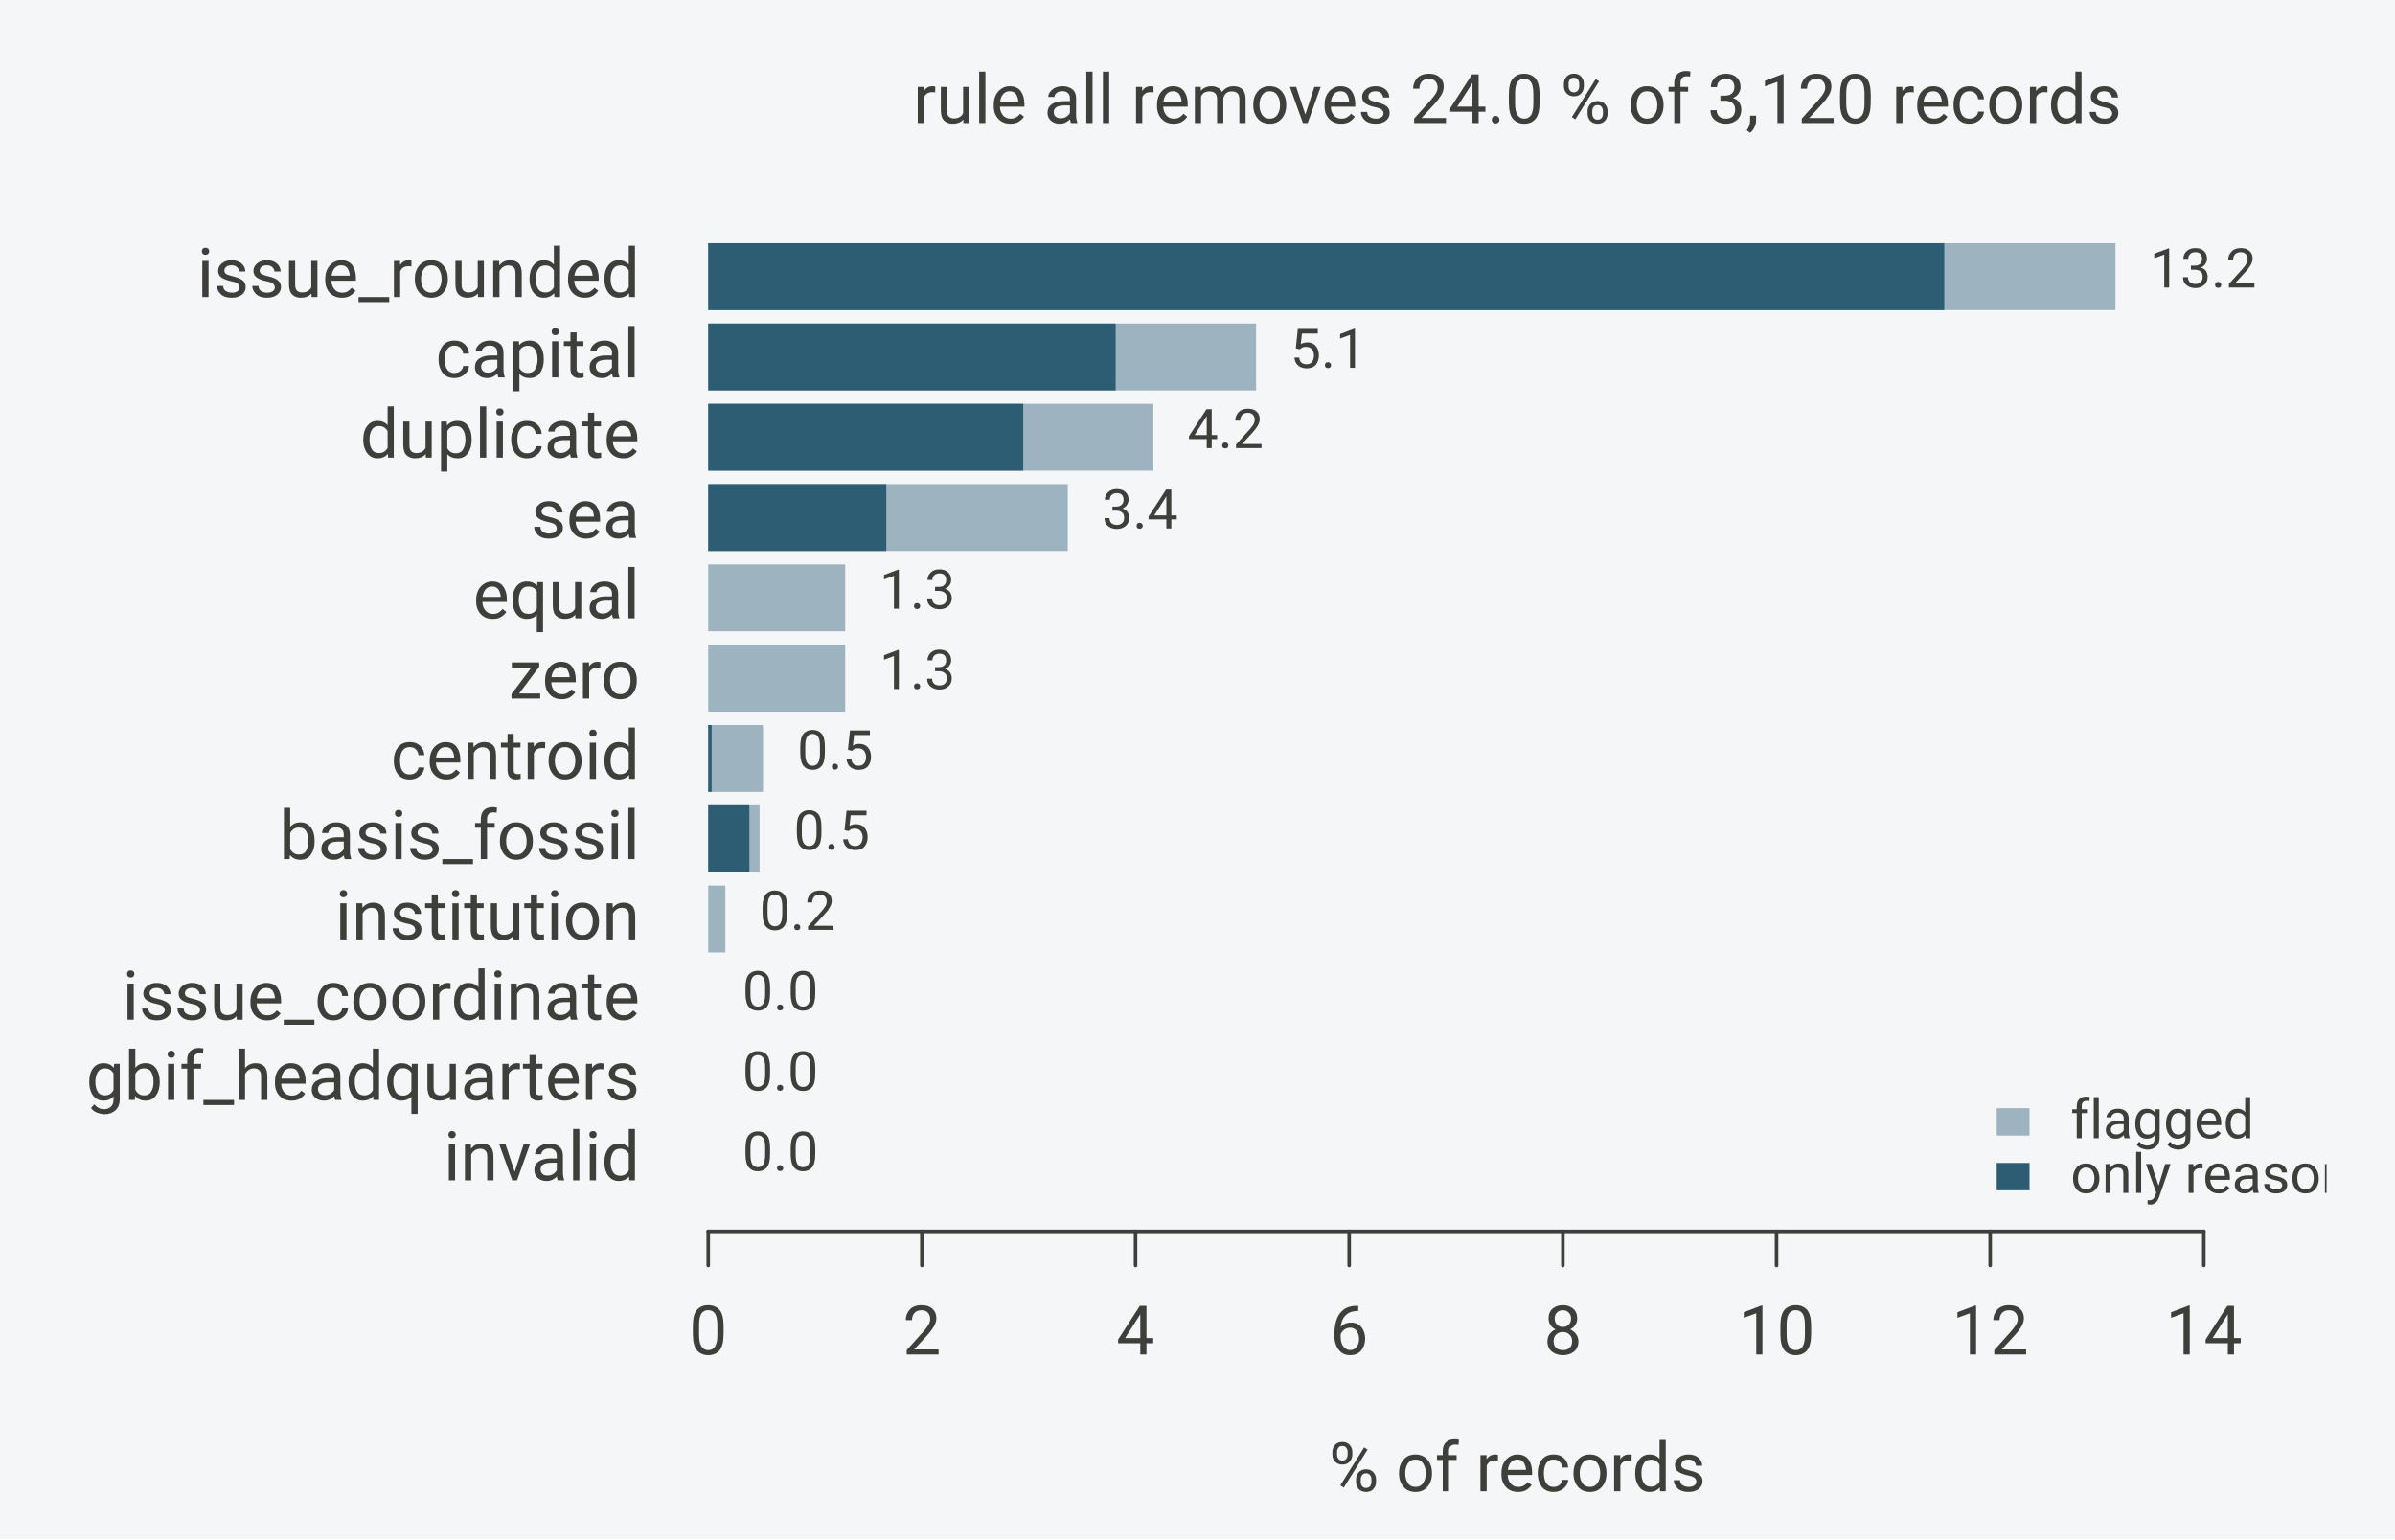
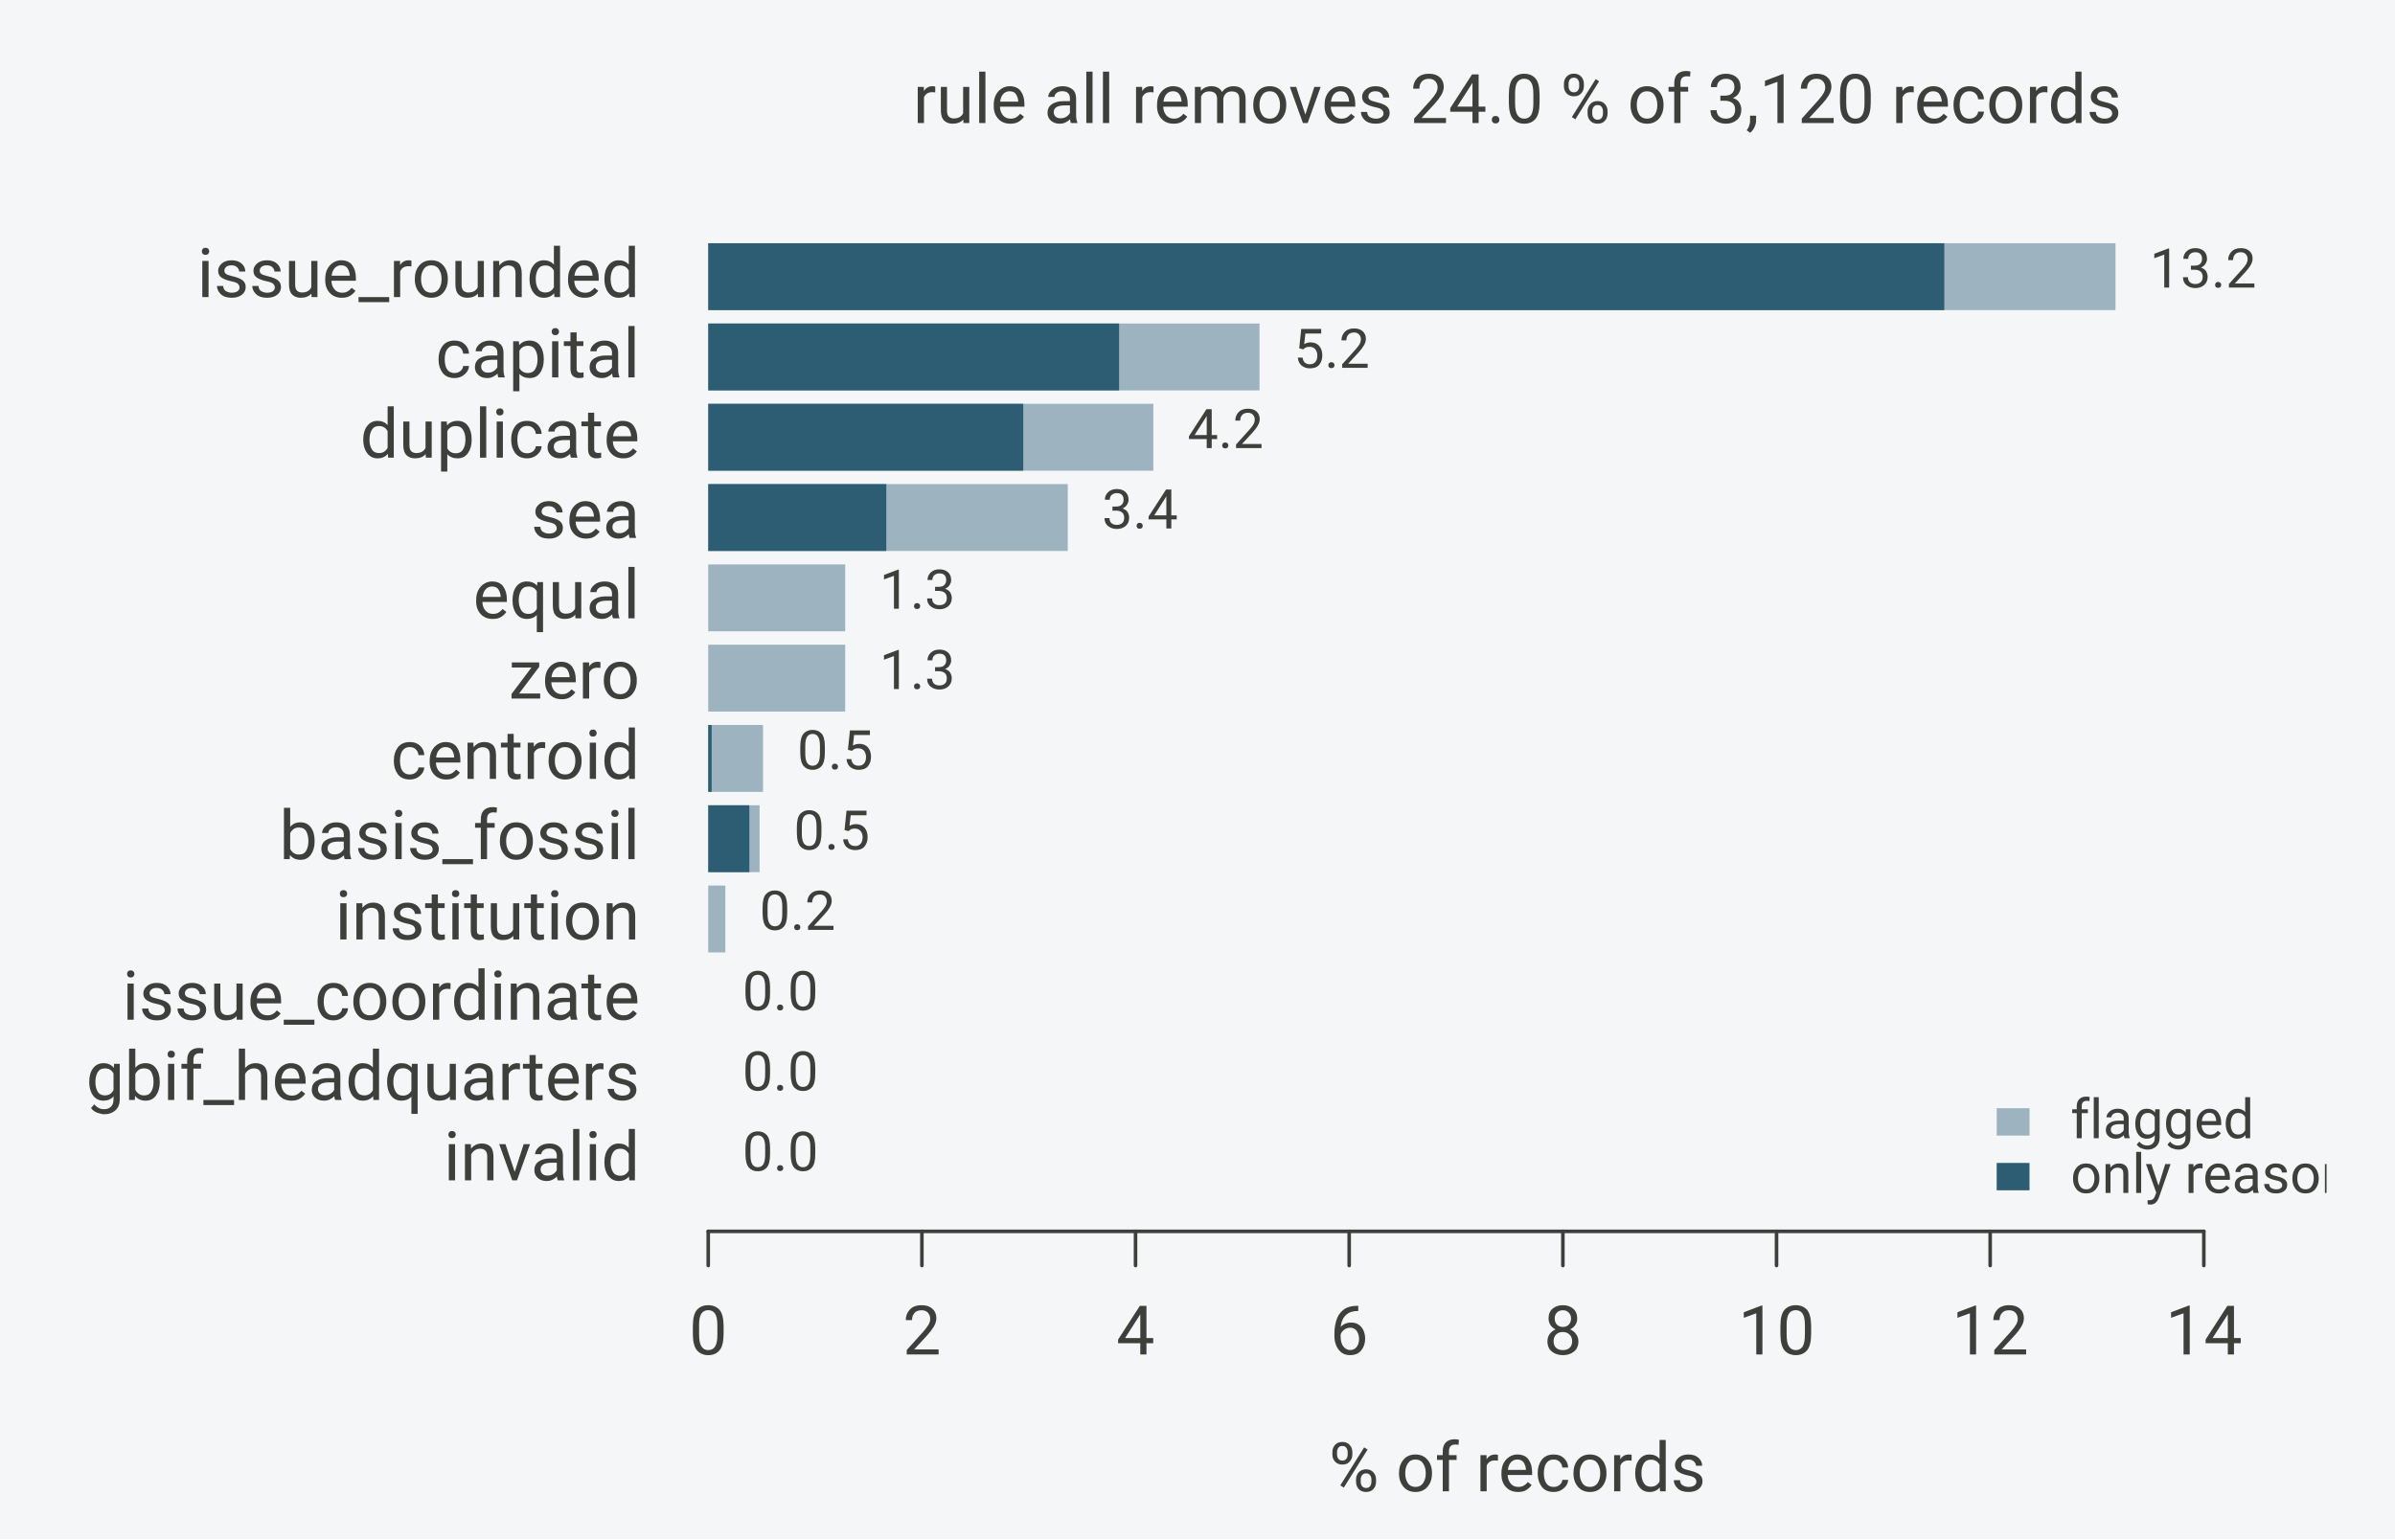
<svg xmlns="http://www.w3.org/2000/svg" width="504.00pt" height="324.00pt" viewBox="0 0 504.00 324.00">
  <g class="svglite">
    <defs>
      <style type="text/css">
    /* theme-aware-processed */
    .svglite line, .svglite polyline, .svglite polygon, .svglite path, .svglite circle {
      fill: none;
      stroke: #3E3F3A;
      stroke-linecap: round;
      stroke-linejoin: round;
      stroke-miterlimit: 10.00;
    }
    .svglite &gt; g &gt; rect {
      fill: none;
      stroke: #3E3F3A;
      stroke-linecap: round;
      stroke-linejoin: round;
      stroke-miterlimit: 10.00;
    }
    .svglite text {
      white-space: pre;
      fill: #3E3F3A;
    }
    .svglite g.glyphgroup path {
      fill: inherit;
      stroke: none;
    }
  </style>
    </defs>
    <rect width="100%" height="100%" style="stroke: none; fill: #F5F6F8;" />
    <defs>
      <clipPath id="cpMC4wMHw1MDQuMDB8MC4wMHwzMjQuMDA=">
        <rect x="0.00" y="0.00" width="504.00" height="324.00" />
      </clipPath>
    </defs>
    <g clip-path="url(#cpMC4wMHw1MDQuMDB8MC4wMHwzMjQuMDA=)">
      <rect x="149.04" y="237.12" width="0.00" height="14.08" style="stroke-width: 0.75; stroke: none; fill: #9DB4C0;" />
      <rect x="149.04" y="220.21" width="0.00" height="14.08" style="stroke-width: 0.75; stroke: none; fill: #9DB4C0;" />
      <rect x="149.04" y="203.31" width="0.00" height="14.08" style="stroke-width: 0.75; stroke: none; fill: #9DB4C0;" />
      <rect x="149.04" y="186.41" width="3.60" height="14.08" style="stroke-width: 0.75; stroke: none; fill: #9DB4C0;" />
      <rect x="149.04" y="169.51" width="10.81" height="14.08" style="stroke-width: 0.75; stroke: none; fill: #9DB4C0;" />
      <rect x="149.04" y="152.61" width="11.53" height="14.08" style="stroke-width: 0.75; stroke: none; fill: #9DB4C0;" />
      <rect x="149.04" y="135.71" width="28.82" height="14.08" style="stroke-width: 0.75; stroke: none; fill: #9DB4C0;" />
      <rect x="149.04" y="118.81" width="28.82" height="14.08" style="stroke-width: 0.75; stroke: none; fill: #9DB4C0;" />
      <rect x="149.04" y="101.90" width="75.66" height="14.08" style="stroke-width: 0.75; stroke: none; fill: #9DB4C0;" />
      <rect x="149.04" y="85.00" width="93.67" height="14.08" style="stroke-width: 0.75; stroke: none; fill: #9DB4C0;" />
-       <rect x="149.04" y="68.10" width="115.29" height="14.08" style="stroke-width: 0.75; stroke: none; fill: #9DB4C0;" />
+       <rect x="149.04" y="68.10" width="116.01" height="14.08" style="stroke-width: 0.75; stroke: none; fill: #9DB4C0;" />
      <rect x="149.04" y="51.20" width="296.14" height="14.08" style="stroke-width: 0.75; stroke: none; fill: #9DB4C0;" />
      <text x="134.64" y="248.46" text-anchor="end" style="font-size: 1.2em; font-family: &quot;Roboto&quot;, -apple-system, BlinkMacSystemFont, &quot;Segoe UI&quot;, system-ui, sans-serif;">invalid</text>
      <text x="134.64" y="231.55" text-anchor="end" style="font-size: 1.2em; font-family: &quot;Roboto&quot;, -apple-system, BlinkMacSystemFont, &quot;Segoe UI&quot;, system-ui, sans-serif;">gbif_headquarters</text>
      <text x="134.64" y="214.65" text-anchor="end" style="font-size: 1.2em; font-family: &quot;Roboto&quot;, -apple-system, BlinkMacSystemFont, &quot;Segoe UI&quot;, system-ui, sans-serif;">issue_coordinate</text>
      <text x="134.64" y="197.75" text-anchor="end" style="font-size: 1.2em; font-family: &quot;Roboto&quot;, -apple-system, BlinkMacSystemFont, &quot;Segoe UI&quot;, system-ui, sans-serif;">institution</text>
      <text x="134.64" y="180.85" text-anchor="end" style="font-size: 1.2em; font-family: &quot;Roboto&quot;, -apple-system, BlinkMacSystemFont, &quot;Segoe UI&quot;, system-ui, sans-serif;">basis_fossil</text>
      <text x="134.64" y="163.95" text-anchor="end" style="font-size: 1.2em; font-family: &quot;Roboto&quot;, -apple-system, BlinkMacSystemFont, &quot;Segoe UI&quot;, system-ui, sans-serif;">centroid</text>
      <text x="134.64" y="147.05" text-anchor="end" style="font-size: 1.2em; font-family: &quot;Roboto&quot;, -apple-system, BlinkMacSystemFont, &quot;Segoe UI&quot;, system-ui, sans-serif;">zero</text>
      <text x="134.64" y="130.15" text-anchor="end" style="font-size: 1.2em; font-family: &quot;Roboto&quot;, -apple-system, BlinkMacSystemFont, &quot;Segoe UI&quot;, system-ui, sans-serif;">equal</text>
      <text x="134.64" y="113.24" text-anchor="end" style="font-size: 1.2em; font-family: &quot;Roboto&quot;, -apple-system, BlinkMacSystemFont, &quot;Segoe UI&quot;, system-ui, sans-serif;">sea</text>
      <text x="134.64" y="96.34" text-anchor="end" style="font-size: 1.2em; font-family: &quot;Roboto&quot;, -apple-system, BlinkMacSystemFont, &quot;Segoe UI&quot;, system-ui, sans-serif;">duplicate</text>
      <text x="134.64" y="79.44" text-anchor="end" style="font-size: 1.2em; font-family: &quot;Roboto&quot;, -apple-system, BlinkMacSystemFont, &quot;Segoe UI&quot;, system-ui, sans-serif;">capital</text>
      <text x="134.64" y="62.54" text-anchor="end" style="font-size: 1.2em; font-family: &quot;Roboto&quot;, -apple-system, BlinkMacSystemFont, &quot;Segoe UI&quot;, system-ui, sans-serif;">issue_rounded</text>
      <text x="319.32" y="313.92" text-anchor="middle" style="font-size: 1.2em; font-family: &quot;Roboto&quot;, -apple-system, BlinkMacSystemFont, &quot;Segoe UI&quot;, system-ui, sans-serif;">% of records</text>
      <line x1="149.04" y1="259.20" x2="463.77" y2="259.20" style="stroke-width: 0.75;" />
      <line x1="149.04" y1="259.20" x2="149.04" y2="266.40" style="stroke-width: 0.75;" />
      <line x1="194.00" y1="259.20" x2="194.00" y2="266.40" style="stroke-width: 0.75;" />
      <line x1="238.96" y1="259.20" x2="238.96" y2="266.40" style="stroke-width: 0.75;" />
      <line x1="283.92" y1="259.20" x2="283.92" y2="266.40" style="stroke-width: 0.75;" />
      <line x1="328.89" y1="259.20" x2="328.89" y2="266.40" style="stroke-width: 0.75;" />
      <line x1="373.85" y1="259.20" x2="373.85" y2="266.40" style="stroke-width: 0.75;" />
      <line x1="418.81" y1="259.20" x2="418.81" y2="266.40" style="stroke-width: 0.75;" />
      <line x1="463.77" y1="259.20" x2="463.77" y2="266.40" style="stroke-width: 0.75;" />
      <text x="149.04" y="285.12" text-anchor="middle" style="font-size: 1.2em; font-family: &quot;Roboto&quot;, -apple-system, BlinkMacSystemFont, &quot;Segoe UI&quot;, system-ui, sans-serif;">0</text>
      <text x="194.00" y="285.12" text-anchor="middle" style="font-size: 1.2em; font-family: &quot;Roboto&quot;, -apple-system, BlinkMacSystemFont, &quot;Segoe UI&quot;, system-ui, sans-serif;">2</text>
      <text x="238.96" y="285.12" text-anchor="middle" style="font-size: 1.2em; font-family: &quot;Roboto&quot;, -apple-system, BlinkMacSystemFont, &quot;Segoe UI&quot;, system-ui, sans-serif;">4</text>
      <text x="283.92" y="285.12" text-anchor="middle" style="font-size: 1.2em; font-family: &quot;Roboto&quot;, -apple-system, BlinkMacSystemFont, &quot;Segoe UI&quot;, system-ui, sans-serif;">6</text>
      <text x="328.89" y="285.12" text-anchor="middle" style="font-size: 1.2em; font-family: &quot;Roboto&quot;, -apple-system, BlinkMacSystemFont, &quot;Segoe UI&quot;, system-ui, sans-serif;">8</text>
      <text x="373.85" y="285.12" text-anchor="middle" style="font-size: 1.2em; font-family: &quot;Roboto&quot;, -apple-system, BlinkMacSystemFont, &quot;Segoe UI&quot;, system-ui, sans-serif;">10</text>
      <text x="418.81" y="285.12" text-anchor="middle" style="font-size: 1.2em; font-family: &quot;Roboto&quot;, -apple-system, BlinkMacSystemFont, &quot;Segoe UI&quot;, system-ui, sans-serif;">12</text>
      <text x="463.77" y="285.12" text-anchor="middle" style="font-size: 1.2em; font-family: &quot;Roboto&quot;, -apple-system, BlinkMacSystemFont, &quot;Segoe UI&quot;, system-ui, sans-serif;">14</text>
      <rect x="149.04" y="237.12" width="0.00" height="14.08" style="stroke-width: 0.75; stroke: none; fill: #2C5D73;" />
      <rect x="149.04" y="220.21" width="0.00" height="14.08" style="stroke-width: 0.75; stroke: none; fill: #2C5D73;" />
      <rect x="149.04" y="203.31" width="0.00" height="14.08" style="stroke-width: 0.75; stroke: none; fill: #2C5D73;" />
      <rect x="149.04" y="186.41" width="0.00" height="14.08" style="stroke-width: 0.75; stroke: none; fill: #2C5D73;" />
      <rect x="149.04" y="169.51" width="8.65" height="14.08" style="stroke-width: 0.75; stroke: none; fill: #2C5D73;" />
      <rect x="149.04" y="152.61" width="0.72" height="14.08" style="stroke-width: 0.75; stroke: none; fill: #2C5D73;" />
      <rect x="149.04" y="135.71" width="0.00" height="14.08" style="stroke-width: 0.75; stroke: none; fill: #2C5D73;" />
      <rect x="149.04" y="118.81" width="0.00" height="14.08" style="stroke-width: 0.75; stroke: none; fill: #2C5D73;" />
      <rect x="149.04" y="101.90" width="37.47" height="14.08" style="stroke-width: 0.75; stroke: none; fill: #2C5D73;" />
      <rect x="149.04" y="85.00" width="66.29" height="14.08" style="stroke-width: 0.75; stroke: none; fill: #2C5D73;" />
-       <rect x="149.04" y="68.10" width="85.74" height="14.08" style="stroke-width: 0.75; stroke: none; fill: #2C5D73;" />
+       <rect x="149.04" y="68.10" width="86.46" height="14.08" style="stroke-width: 0.75; stroke: none; fill: #2C5D73;" />
      <rect x="149.04" y="51.20" width="260.11" height="14.08" style="stroke-width: 0.75; stroke: none; fill: #2C5D73;" />
      <text x="156.24" y="246.45" style="font-size: 0.96em; font-family: &quot;Roboto&quot;, -apple-system, BlinkMacSystemFont, &quot;Segoe UI&quot;, system-ui, sans-serif;">0.0</text>
      <text x="156.24" y="229.55" style="font-size: 0.96em; font-family: &quot;Roboto&quot;, -apple-system, BlinkMacSystemFont, &quot;Segoe UI&quot;, system-ui, sans-serif;">0.0</text>
      <text x="156.24" y="212.64" style="font-size: 0.96em; font-family: &quot;Roboto&quot;, -apple-system, BlinkMacSystemFont, &quot;Segoe UI&quot;, system-ui, sans-serif;">0.0</text>
      <text x="159.84" y="195.74" style="font-size: 0.96em; font-family: &quot;Roboto&quot;, -apple-system, BlinkMacSystemFont, &quot;Segoe UI&quot;, system-ui, sans-serif;">0.2</text>
      <text x="167.05" y="178.84" style="font-size: 0.96em; font-family: &quot;Roboto&quot;, -apple-system, BlinkMacSystemFont, &quot;Segoe UI&quot;, system-ui, sans-serif;">0.5</text>
      <text x="167.77" y="161.94" style="font-size: 0.96em; font-family: &quot;Roboto&quot;, -apple-system, BlinkMacSystemFont, &quot;Segoe UI&quot;, system-ui, sans-serif;">0.5</text>
      <text x="185.06" y="145.04" style="font-size: 0.96em; font-family: &quot;Roboto&quot;, -apple-system, BlinkMacSystemFont, &quot;Segoe UI&quot;, system-ui, sans-serif;">1.3</text>
      <text x="185.06" y="128.14" style="font-size: 0.96em; font-family: &quot;Roboto&quot;, -apple-system, BlinkMacSystemFont, &quot;Segoe UI&quot;, system-ui, sans-serif;">1.3</text>
      <text x="231.90" y="111.24" style="font-size: 0.96em; font-family: &quot;Roboto&quot;, -apple-system, BlinkMacSystemFont, &quot;Segoe UI&quot;, system-ui, sans-serif;">3.4</text>
      <text x="249.91" y="94.33" style="font-size: 0.96em; font-family: &quot;Roboto&quot;, -apple-system, BlinkMacSystemFont, &quot;Segoe UI&quot;, system-ui, sans-serif;">4.2</text>
-       <text x="271.53" y="77.43" style="font-size: 0.96em; font-family: &quot;Roboto&quot;, -apple-system, BlinkMacSystemFont, &quot;Segoe UI&quot;, system-ui, sans-serif;">5.1</text>
+       <text x="272.25" y="77.43" style="font-size: 0.96em; font-family: &quot;Roboto&quot;, -apple-system, BlinkMacSystemFont, &quot;Segoe UI&quot;, system-ui, sans-serif;">5.2</text>
      <text x="452.38" y="60.53" style="font-size: 0.96em; font-family: &quot;Roboto&quot;, -apple-system, BlinkMacSystemFont, &quot;Segoe UI&quot;, system-ui, sans-serif;">13.2</text>
      <text x="319.32" y="25.90" text-anchor="middle" style="font-size: 1.2em; font-family: &quot;Roboto&quot;, -apple-system, BlinkMacSystemFont, &quot;Segoe UI&quot;, system-ui, sans-serif;">rule all removes 24.0 % of 3,120 records</text>
    </g>
    <defs>
      <clipPath id="cpMTQ5LjA0fDQ4OS42MHw0My4yMHwyNTkuMjA=">
        <rect x="149.04" y="43.20" width="340.56" height="216.00" />
      </clipPath>
    </defs>
    <g clip-path="url(#cpMTQ5LjA0fDQ4OS42MHw0My4yMHwyNTkuMjA=)">
      <rect x="420.18" y="233.28" width="6.91" height="5.76" style="stroke-width: 0.75; stroke: none; fill: #9DB4C0;" />
      <rect x="420.18" y="244.80" width="6.91" height="5.76" style="stroke-width: 0.75; stroke: none; fill: #2C5D73;" />
      <text x="435.73" y="239.59" style="font-size: 0.96em; font-family: &quot;Roboto&quot;, -apple-system, BlinkMacSystemFont, &quot;Segoe UI&quot;, system-ui, sans-serif;">flagged</text>
      <text x="435.73" y="251.11" style="font-size: 0.96em; font-family: &quot;Roboto&quot;, -apple-system, BlinkMacSystemFont, &quot;Segoe UI&quot;, system-ui, sans-serif;">only reason</text>
    </g>
  </g>
</svg>
